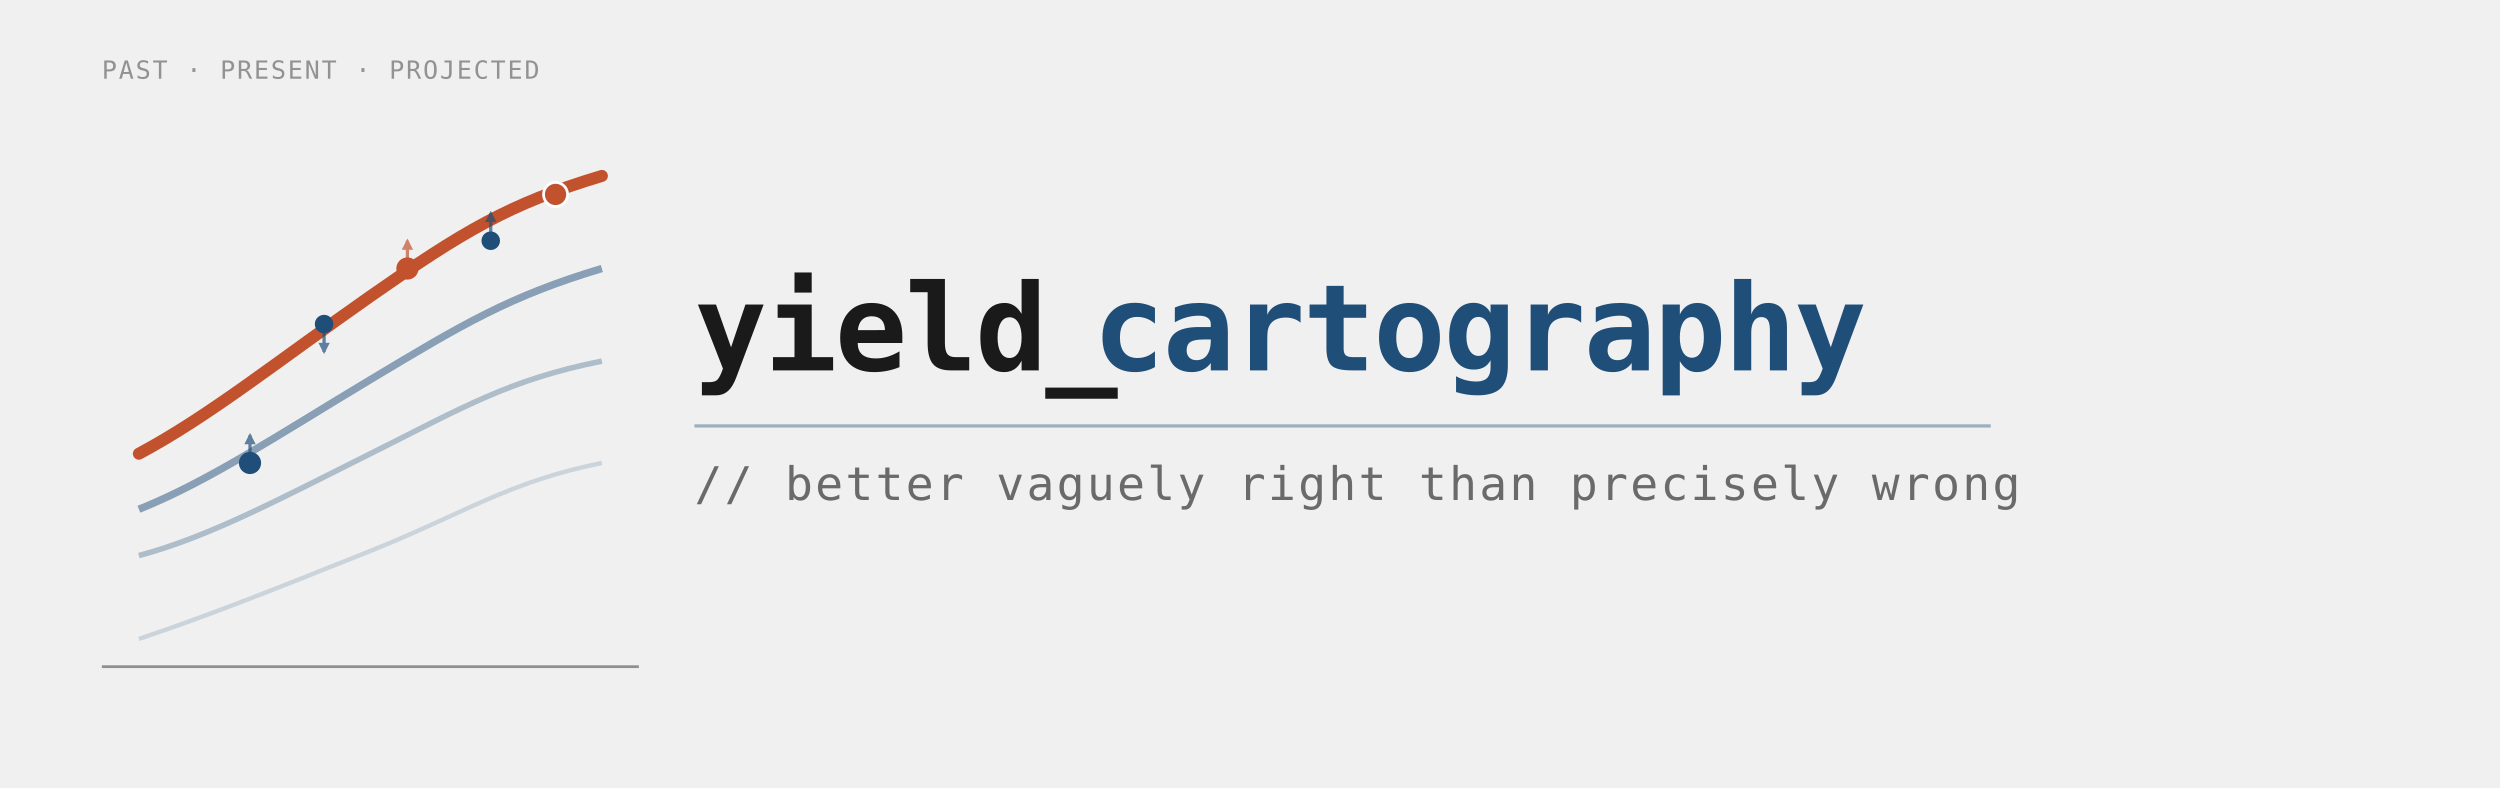
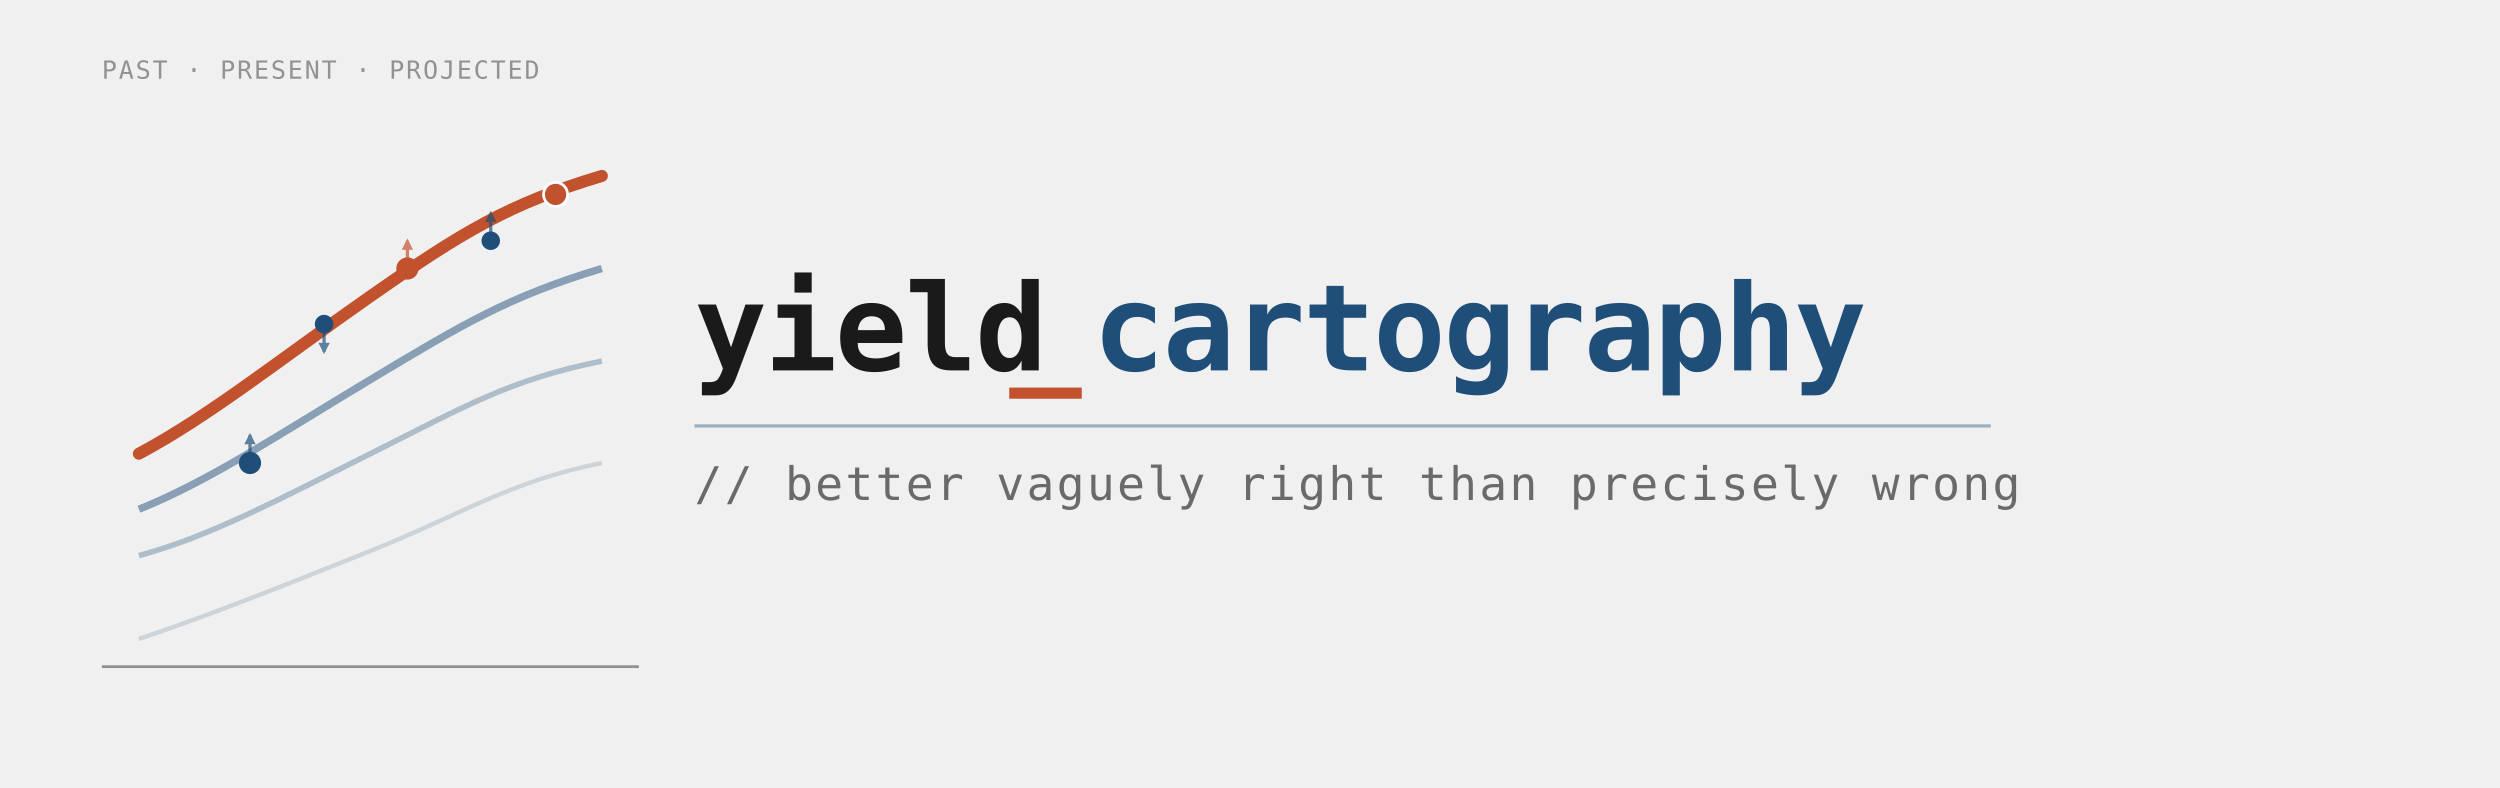
<svg xmlns="http://www.w3.org/2000/svg" viewBox="0 0 540 170" width="540" height="170">
  <defs>
    <marker id="arr-final-r" viewBox="0 0 10 10" refX="8" refY="5" markerWidth="3.5" markerHeight="3.5" orient="auto">
      <path d="M 0 0 L 10 5 L 0 10 z" fill="#c2522d" />
    </marker>
    <marker id="arr-final-b" viewBox="0 0 10 10" refX="8" refY="5" markerWidth="3.5" markerHeight="3.5" orient="auto">
      <path d="M 0 0 L 10 5 L 0 10 z" fill="#1f4e79" />
    </marker>
  </defs>
  <g transform="translate(20,20)">
    <text x="2" y="-3" font-family="'JetBrains Mono', 'Fira Code', 'Source Code Pro', Menlo, Consolas, monospace" font-size="5.4" fill="#6a6a6a" opacity="0.7" font-weight="400" textLength="116" lengthAdjust="spacingAndGlyphs" letter-spacing="0.4">
      PAST · PRESENT · PROJECTED
    </text>
    <path d="M 10 118 C 25 113, 40 107, 60 99 S 90 84, 110 80" fill="none" stroke="#1f4e79" stroke-width="0.95" opacity="0.18" />
    <path d="M 10 100 C 25 96, 40 88, 60 78 S 90 62, 110 58" fill="none" stroke="#1f4e79" stroke-width="1.2" opacity="0.32" />
    <path d="M 10 90 C 25 84, 40 74, 60 62 S 90 44, 110 38" fill="none" stroke="#1f4e79" stroke-width="1.6" opacity="0.50" />
    <path d="M 10 78 C 25 70, 40 58, 60 44 S 90 24, 110 18" fill="none" stroke="#c2522d" stroke-width="2.6" stroke-linecap="round" />
    <circle cx="34" cy="80" r="2.4" fill="#1f4e79" />
    <line x1="34" y1="80" x2="34" y2="74" stroke="#1f4e79" stroke-width="0.7" opacity="0.7" marker-end="url(#arr-final-b)" />
    <circle cx="50" cy="50" r="2.0" fill="#1f4e79" />
    <line x1="50" y1="50" x2="50" y2="56" stroke="#1f4e79" stroke-width="0.7" opacity="0.7" marker-end="url(#arr-final-b)" />
    <circle cx="68" cy="38" r="2.4" fill="#c2522d" />
    <line x1="68" y1="38" x2="68" y2="32" stroke="#c2522d" stroke-width="0.7" opacity="0.7" marker-end="url(#arr-final-r)" />
    <circle cx="86" cy="32" r="2.0" fill="#1f4e79" />
    <line x1="86" y1="32" x2="86" y2="26" stroke="#1f4e79" stroke-width="0.7" opacity="0.7" marker-end="url(#arr-final-b)" />
    <circle cx="100" cy="22" r="2.6" fill="#c2522d" stroke="#fff" stroke-width="0.6" />
    <line x1="2" y1="124" x2="118" y2="124" stroke="#1a1a1a" stroke-width="0.6" opacity="0.45" />
  </g>
  <g transform="translate(150,52)">
    <text font-family="'JetBrains Mono', 'Fira Code', 'Source Code Pro', Menlo, Consolas, monospace" font-weight="700" font-size="26" fill="#1a1a1a" letter-spacing="-0.5">
-       <tspan x="0" y="28">yield_</tspan>
+       <tspan x="0" y="28">yield</tspan>
+       <tspan x="68" y="28" fill="#c2522d">_</tspan>
      <tspan x="86" y="28" fill="#1f4e79">cartography</tspan>
    </text>
    <text x="0" y="56" font-family="'JetBrains Mono', 'Fira Code', monospace" font-size="10" fill="#6a6a6a" letter-spacing="0.5">
      // better vaguely right than precisely wrong
    </text>
  </g>
  <line x1="150" y1="92" x2="430" y2="92" stroke="#1f4e79" stroke-width="0.7" opacity="0.4" />
</svg>
